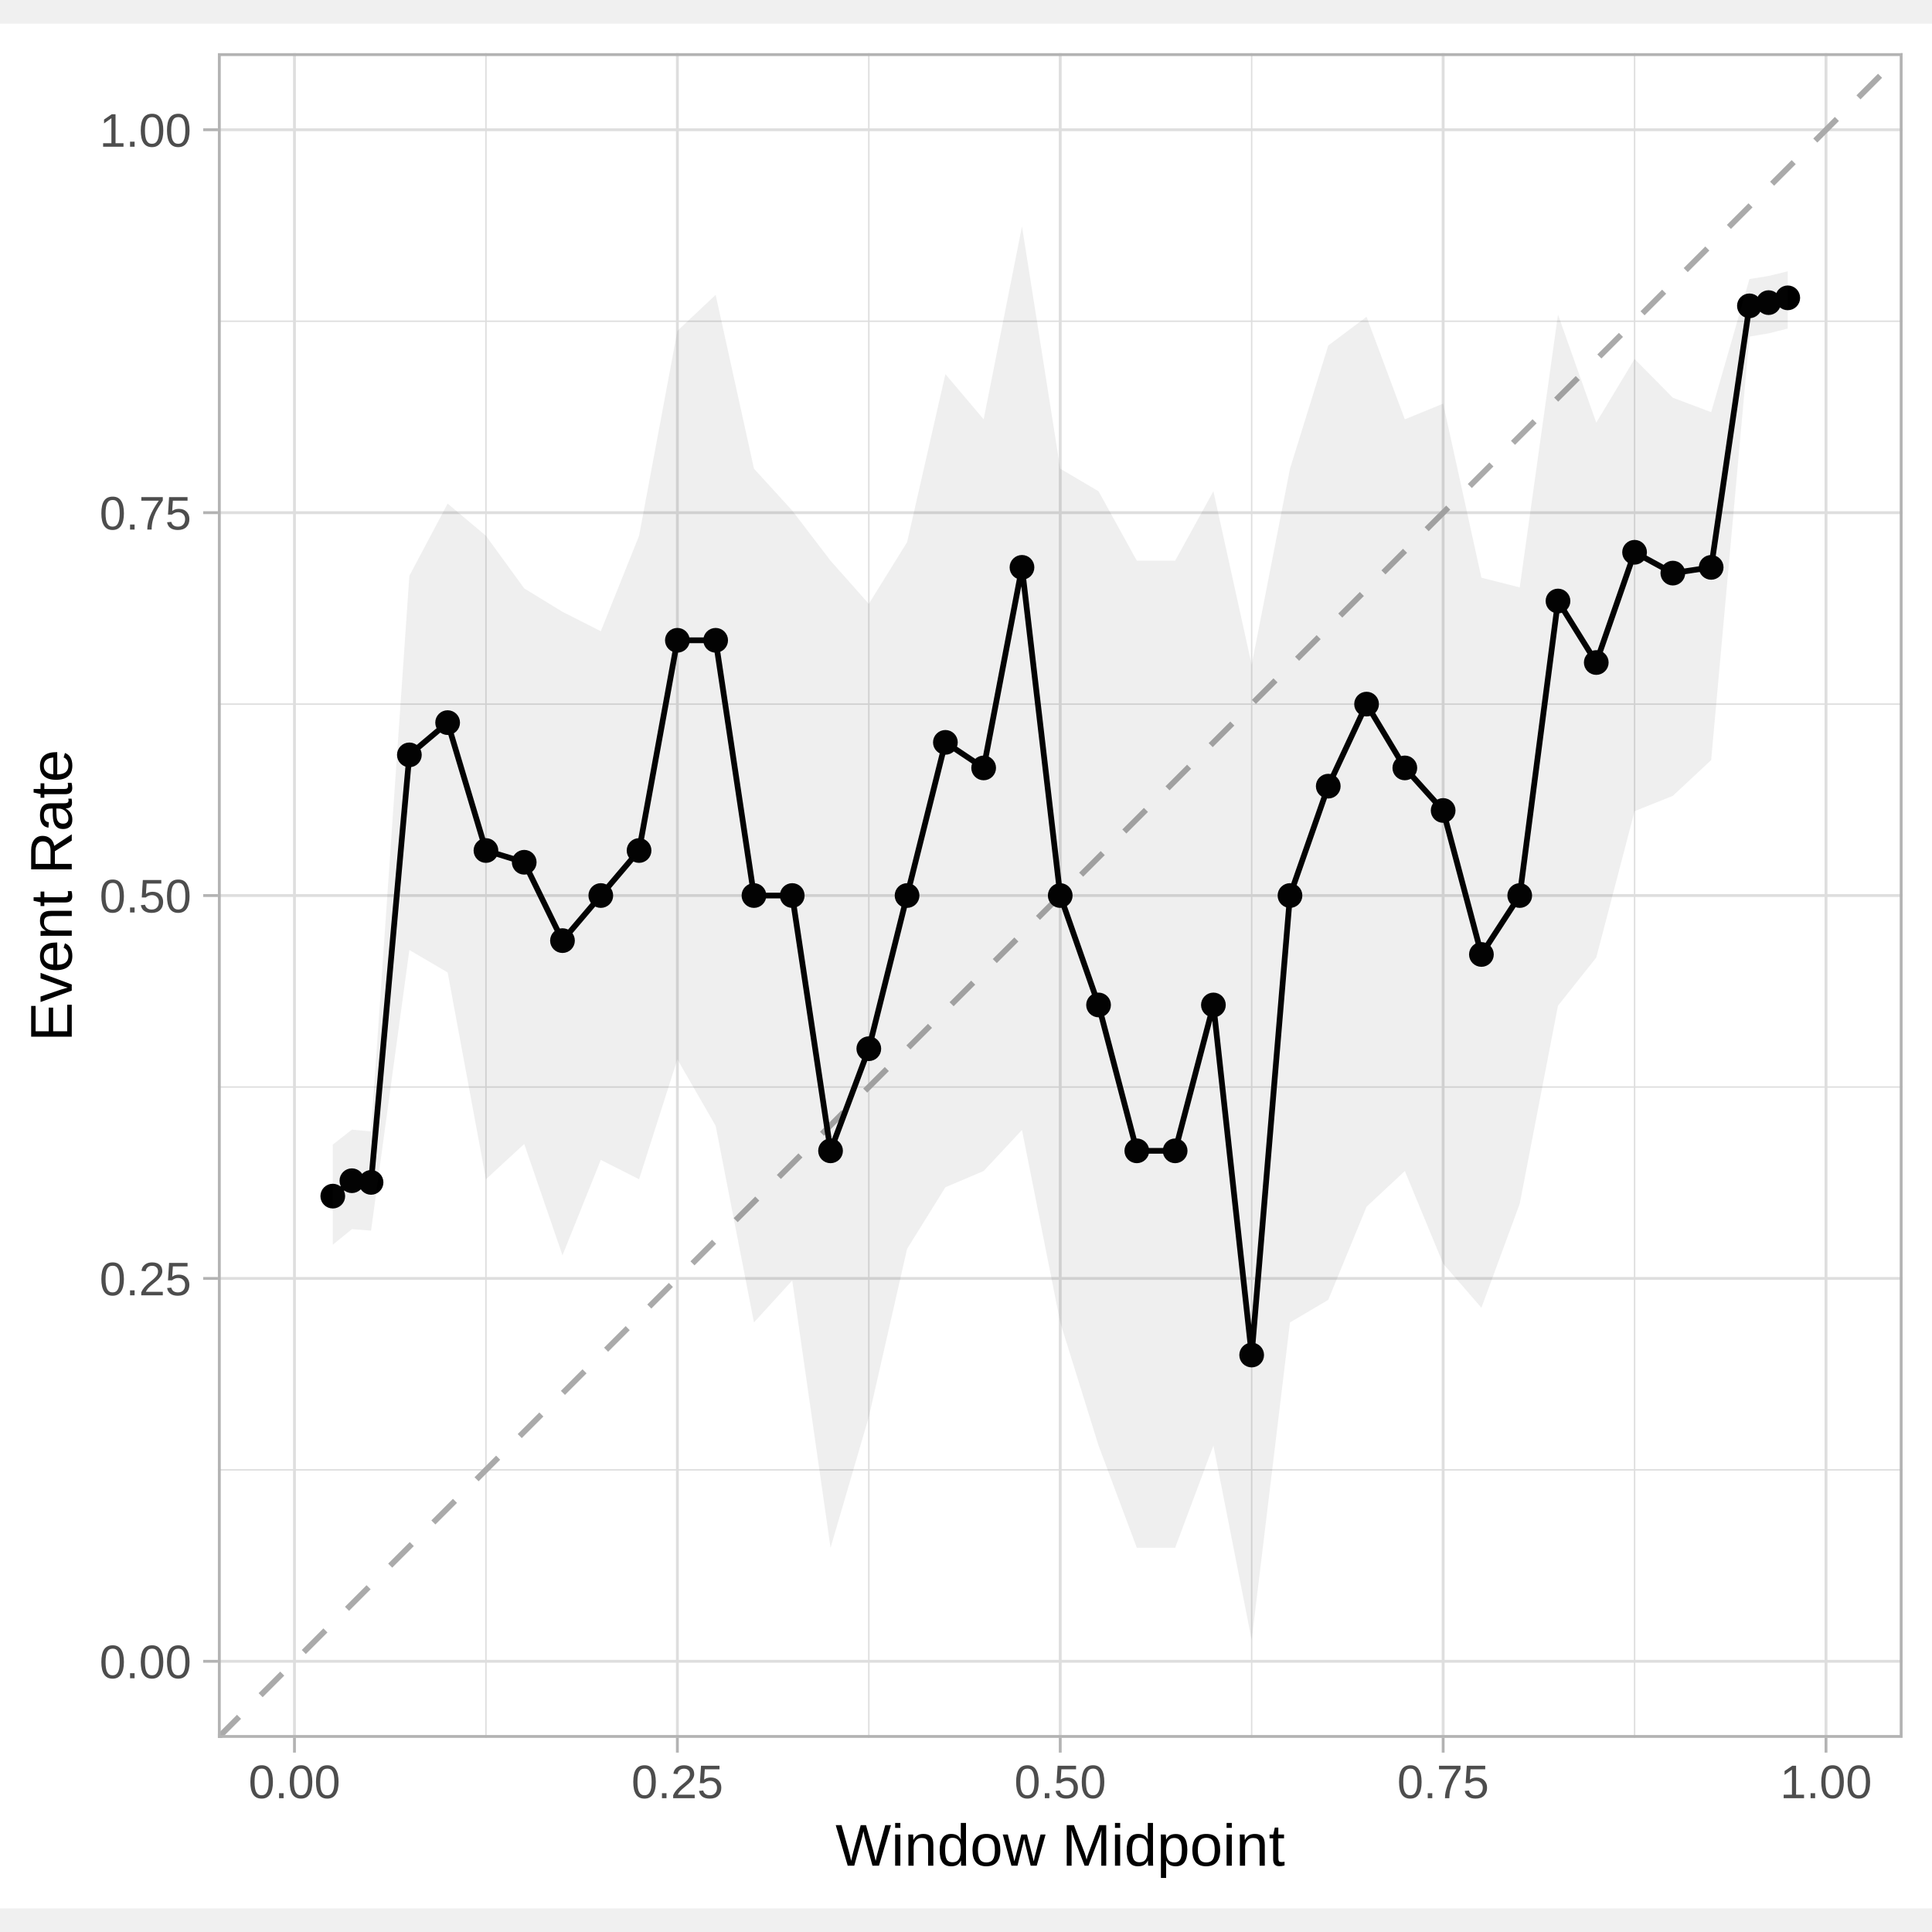
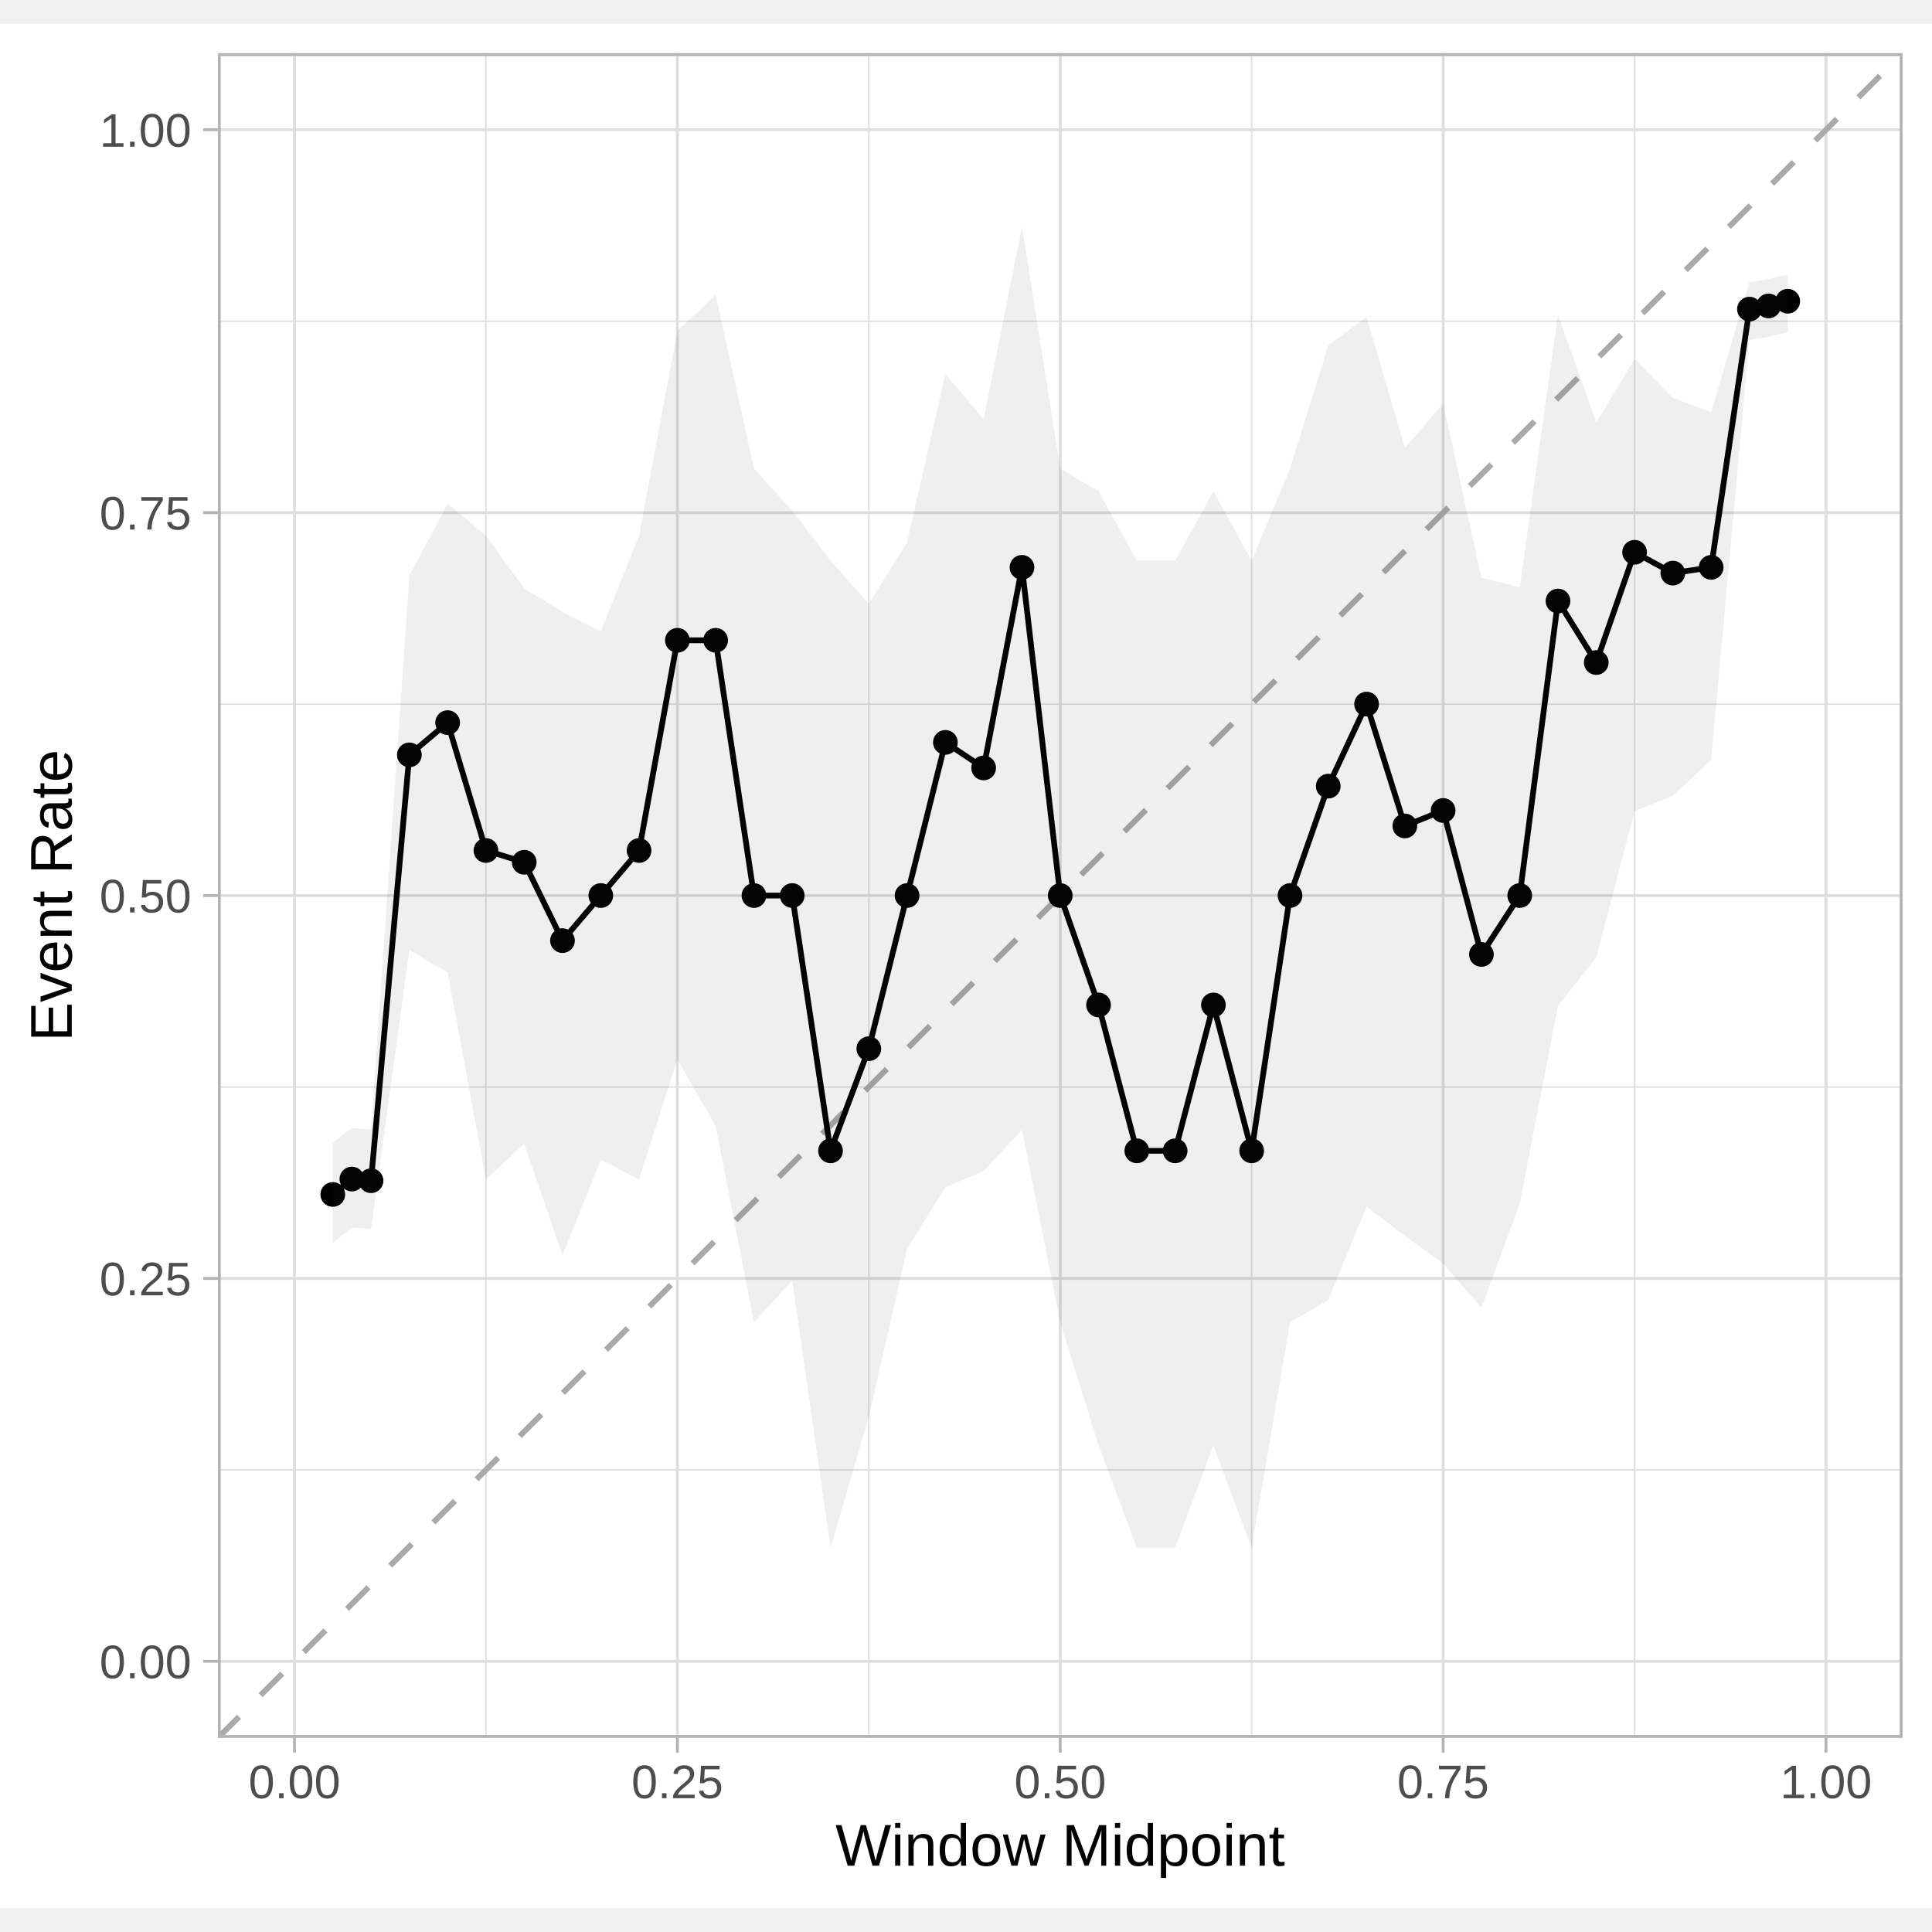
<svg xmlns="http://www.w3.org/2000/svg" class="svglite" width="360.00pt" height="360.00pt" viewBox="0 0 360.00 360.00">
  <defs>
    <style type="text/css">
    .svglite line, .svglite polyline, .svglite polygon, .svglite path, .svglite rect, .svglite circle {
      fill: none;
      stroke: #000000;
      stroke-linecap: round;
      stroke-linejoin: round;
      stroke-miterlimit: 10.00;
    }
    .svglite text {
      white-space: pre;
    }
  </style>
  </defs>
  <rect width="100%" height="100%" style="stroke: none; fill: none;" />
  <defs>
    <clipPath id="cpMC4wMHwzNjAuMDB8MC4wMHwzNjAuMDA=">
      <rect x="0.00" y="0.00" width="360.00" height="360.00" />
    </clipPath>
  </defs>
  <g clip-path="url(#cpMC4wMHwzNjAuMDB8MC4wMHwzNjAuMDA=)">
</g>
  <defs>
    <clipPath id="cpMC4wMHwzNjAuMDB8NC40NHwzNTUuNTY=">
      <rect x="0.00" y="4.44" width="360.00" height="351.13" />
    </clipPath>
  </defs>
  <g clip-path="url(#cpMC4wMHwzNjAuMDB8NC40NHwzNTUuNTY=)">
    <rect x="0.00" y="4.44" width="360.00" height="351.13" style="stroke-width: 1.07; stroke: #FFFFFF; fill: #FFFFFF;" />
  </g>
  <g clip-path="url(#cpMC4wMHwzNjAuMDB8MC4wMHwzNjAuMDA=)">
</g>
  <defs>
    <clipPath id="cpNDAuNjB8MzU0LjUyfDkuOTF8MzIzLjgz">
      <rect x="40.60" y="9.91" width="313.92" height="313.92" />
    </clipPath>
  </defs>
  <g clip-path="url(#cpNDAuNjB8MzU0LjUyfDkuOTF8MzIzLjgz)">
    <rect x="40.60" y="9.91" width="313.92" height="313.92" style="stroke-width: 1.07; stroke: none; fill: #FFFFFF;" />
    <polyline points="40.60,273.89 354.52,273.89 " style="stroke-width: 0.27; stroke: #DEDEDE; stroke-linecap: butt;" />
    <polyline points="40.60,202.55 354.52,202.55 " style="stroke-width: 0.27; stroke: #DEDEDE; stroke-linecap: butt;" />
    <polyline points="40.60,131.20 354.52,131.20 " style="stroke-width: 0.27; stroke: #DEDEDE; stroke-linecap: butt;" />
    <polyline points="40.60,59.86 354.52,59.86 " style="stroke-width: 0.27; stroke: #DEDEDE; stroke-linecap: butt;" />
    <polyline points="90.55,323.83 90.55,9.91 " style="stroke-width: 0.27; stroke: #DEDEDE; stroke-linecap: butt;" />
    <polyline points="161.89,323.83 161.89,9.91 " style="stroke-width: 0.27; stroke: #DEDEDE; stroke-linecap: butt;" />
    <polyline points="233.23,323.83 233.23,9.91 " style="stroke-width: 0.27; stroke: #DEDEDE; stroke-linecap: butt;" />
    <polyline points="304.58,323.83 304.58,9.91 " style="stroke-width: 0.27; stroke: #DEDEDE; stroke-linecap: butt;" />
    <polyline points="40.60,309.56 354.52,309.56 " style="stroke-width: 0.53; stroke: #DEDEDE; stroke-linecap: butt;" />
    <polyline points="40.60,238.22 354.52,238.22 " style="stroke-width: 0.53; stroke: #DEDEDE; stroke-linecap: butt;" />
    <polyline points="40.60,166.87 354.52,166.87 " style="stroke-width: 0.53; stroke: #DEDEDE; stroke-linecap: butt;" />
    <polyline points="40.60,95.53 354.52,95.53 " style="stroke-width: 0.53; stroke: #DEDEDE; stroke-linecap: butt;" />
    <polyline points="40.60,24.18 354.52,24.18 " style="stroke-width: 0.53; stroke: #DEDEDE; stroke-linecap: butt;" />
    <polyline points="54.87,323.83 54.87,9.91 " style="stroke-width: 0.53; stroke: #DEDEDE; stroke-linecap: butt;" />
    <polyline points="126.22,323.83 126.22,9.91 " style="stroke-width: 0.53; stroke: #DEDEDE; stroke-linecap: butt;" />
    <polyline points="197.56,323.83 197.56,9.91 " style="stroke-width: 0.53; stroke: #DEDEDE; stroke-linecap: butt;" />
    <polyline points="268.91,323.83 268.91,9.91 " style="stroke-width: 0.53; stroke: #DEDEDE; stroke-linecap: butt;" />
    <polyline points="340.25,323.83 340.25,9.91 " style="stroke-width: 0.53; stroke: #DEDEDE; stroke-linecap: butt;" />
    <line x1="-273.31" y1="637.75" x2="668.44" y2="-304.00" style="stroke-width: 1.07; stroke: #AAAAAA; stroke-dasharray: 5.69,5.69; stroke-linecap: butt;" />
-     <polyline points="62.01,222.88 65.57,220.01 69.14,220.32 76.28,140.66 83.41,134.65 90.55,158.48 97.68,160.67 104.81,175.27 111.95,166.87 119.08,158.48 126.22,119.31 133.35,119.31 140.49,166.87 147.62,166.87 154.76,214.44 161.89,195.41 169.02,166.87 176.16,138.33 183.29,143.09 190.43,105.72 197.56,166.87 204.70,187.26 211.83,214.44 218.97,214.44 226.10,187.26 233.23,252.49 240.37,166.87 247.50,146.49 254.64,131.20 261.77,143.09 268.91,151.02 276.04,177.85 283.18,166.87 290.31,111.99 297.44,123.45 304.58,102.91 311.71,106.79 318.85,105.72 325.98,56.99 329.55,56.39 333.12,55.50 " style="stroke-width: 1.07; stroke-linecap: butt;" />
-     <circle cx="62.01" cy="222.88" r="1.95" style="stroke-width: 0.71; fill: #000000;" />
-     <circle cx="65.57" cy="220.01" r="1.95" style="stroke-width: 0.71; fill: #000000;" />
-     <circle cx="69.14" cy="220.32" r="1.95" style="stroke-width: 0.71; fill: #000000;" />
+     <polyline points="62.01,222.57 65.57,219.70 69.14,220.01 76.28,140.66 83.41,134.65 90.55,158.48 97.68,160.67 104.81,175.27 111.95,166.87 119.08,158.48 126.22,119.31 133.35,119.31 140.49,166.87 147.62,166.87 154.76,214.44 161.89,195.41 169.02,166.87 176.16,138.33 183.29,143.09 190.43,105.72 197.56,166.87 204.70,187.26 211.83,214.44 218.97,214.44 226.10,187.26 233.23,214.44 240.37,166.87 247.50,146.49 254.64,131.20 261.77,153.90 268.91,151.02 276.04,177.85 283.18,166.87 290.31,111.99 297.44,123.45 304.58,102.91 311.71,106.79 318.85,105.72 325.98,57.60 329.55,57.01 333.12,56.13 " style="stroke-width: 1.07; stroke-linecap: butt;" />
+     <circle cx="62.01" cy="222.57" r="1.95" style="stroke-width: 0.71; fill: #000000;" />
+     <circle cx="65.57" cy="219.70" r="1.95" style="stroke-width: 0.71; fill: #000000;" />
+     <circle cx="69.14" cy="220.01" r="1.95" style="stroke-width: 0.71; fill: #000000;" />
    <circle cx="76.28" cy="140.66" r="1.95" style="stroke-width: 0.71; fill: #000000;" />
    <circle cx="83.41" cy="134.65" r="1.95" style="stroke-width: 0.71; fill: #000000;" />
    <circle cx="90.55" cy="158.48" r="1.95" style="stroke-width: 0.71; fill: #000000;" />
    <circle cx="97.68" cy="160.67" r="1.95" style="stroke-width: 0.71; fill: #000000;" />
    <circle cx="104.81" cy="175.27" r="1.95" style="stroke-width: 0.71; fill: #000000;" />
    <circle cx="111.95" cy="166.87" r="1.95" style="stroke-width: 0.71; fill: #000000;" />
    <circle cx="119.08" cy="158.48" r="1.95" style="stroke-width: 0.71; fill: #000000;" />
    <circle cx="126.22" cy="119.31" r="1.95" style="stroke-width: 0.71; fill: #000000;" />
    <circle cx="133.35" cy="119.31" r="1.95" style="stroke-width: 0.71; fill: #000000;" />
    <circle cx="140.49" cy="166.87" r="1.95" style="stroke-width: 0.71; fill: #000000;" />
    <circle cx="147.62" cy="166.87" r="1.95" style="stroke-width: 0.71; fill: #000000;" />
    <circle cx="154.76" cy="214.44" r="1.95" style="stroke-width: 0.71; fill: #000000;" />
    <circle cx="161.89" cy="195.41" r="1.95" style="stroke-width: 0.71; fill: #000000;" />
    <circle cx="169.02" cy="166.87" r="1.95" style="stroke-width: 0.71; fill: #000000;" />
    <circle cx="176.16" cy="138.33" r="1.95" style="stroke-width: 0.71; fill: #000000;" />
    <circle cx="183.29" cy="143.09" r="1.95" style="stroke-width: 0.71; fill: #000000;" />
    <circle cx="190.43" cy="105.72" r="1.95" style="stroke-width: 0.71; fill: #000000;" />
    <circle cx="197.56" cy="166.87" r="1.95" style="stroke-width: 0.71; fill: #000000;" />
    <circle cx="204.70" cy="187.26" r="1.95" style="stroke-width: 0.71; fill: #000000;" />
    <circle cx="211.83" cy="214.44" r="1.95" style="stroke-width: 0.71; fill: #000000;" />
    <circle cx="218.97" cy="214.44" r="1.95" style="stroke-width: 0.71; fill: #000000;" />
    <circle cx="226.10" cy="187.26" r="1.95" style="stroke-width: 0.71; fill: #000000;" />
-     <circle cx="233.23" cy="252.49" r="1.95" style="stroke-width: 0.71; fill: #000000;" />
+     <circle cx="233.23" cy="214.44" r="1.95" style="stroke-width: 0.71; fill: #000000;" />
    <circle cx="240.37" cy="166.87" r="1.95" style="stroke-width: 0.71; fill: #000000;" />
    <circle cx="247.50" cy="146.49" r="1.95" style="stroke-width: 0.71; fill: #000000;" />
    <circle cx="254.64" cy="131.20" r="1.95" style="stroke-width: 0.71; fill: #000000;" />
-     <circle cx="261.77" cy="143.09" r="1.95" style="stroke-width: 0.71; fill: #000000;" />
+     <circle cx="261.77" cy="153.90" r="1.95" style="stroke-width: 0.71; fill: #000000;" />
    <circle cx="268.91" cy="151.02" r="1.95" style="stroke-width: 0.71; fill: #000000;" />
    <circle cx="276.04" cy="177.85" r="1.95" style="stroke-width: 0.71; fill: #000000;" />
    <circle cx="283.18" cy="166.87" r="1.95" style="stroke-width: 0.71; fill: #000000;" />
    <circle cx="290.31" cy="111.99" r="1.95" style="stroke-width: 0.71; fill: #000000;" />
    <circle cx="297.44" cy="123.45" r="1.95" style="stroke-width: 0.71; fill: #000000;" />
    <circle cx="304.58" cy="102.91" r="1.95" style="stroke-width: 0.71; fill: #000000;" />
    <circle cx="311.71" cy="106.79" r="1.95" style="stroke-width: 0.71; fill: #000000;" />
    <circle cx="318.85" cy="105.72" r="1.95" style="stroke-width: 0.71; fill: #000000;" />
-     <circle cx="325.98" cy="56.99" r="1.95" style="stroke-width: 0.71; fill: #000000;" />
-     <circle cx="329.55" cy="56.39" r="1.95" style="stroke-width: 0.71; fill: #000000;" />
-     <circle cx="333.12" cy="55.50" r="1.95" style="stroke-width: 0.71; fill: #000000;" />
-     <polygon points="62.01,213.28 65.57,210.49 69.14,210.82 76.28,107.29 83.41,93.84 90.55,99.84 97.68,109.64 104.81,114.00 111.95,117.62 119.08,99.84 126.22,61.65 133.35,54.94 140.49,87.33 147.62,95.14 154.76,104.48 161.89,112.52 169.02,101.03 176.16,69.71 183.29,78.14 190.43,42.19 197.56,87.33 204.70,91.54 211.83,104.48 218.97,104.48 226.10,91.54 233.23,123.87 240.37,87.33 247.50,64.38 254.64,59.03 261.77,78.14 268.91,75.21 276.04,107.65 283.18,109.45 290.31,58.61 297.44,78.75 304.58,66.89 311.71,74.11 318.85,76.80 325.98,52.00 329.55,51.42 333.12,50.55 333.12,61.22 329.55,62.12 325.98,62.72 318.85,141.63 311.71,148.30 304.58,151.15 297.44,178.43 290.31,187.39 283.18,224.30 276.04,243.68 268.91,235.47 261.77,218.20 254.64,224.86 247.50,242.21 240.37,246.42 233.23,305.60 226.10,269.36 218.97,288.41 211.83,288.41 204.70,269.36 197.56,246.42 190.43,210.55 183.29,218.20 176.16,221.23 169.02,232.72 161.89,264.03 154.76,288.41 147.62,238.60 140.49,246.42 133.35,209.78 126.22,197.39 119.08,219.74 111.95,216.13 104.81,233.91 97.68,213.16 90.55,219.74 83.41,181.20 76.28,177.02 69.14,229.31 65.57,229.03 62.01,231.94 " style="stroke-width: 0.00; stroke: none; stroke-linecap: butt; fill: #333333; fill-opacity: 0.078;" />
-     <polyline points="62.01,213.28 65.57,210.49 69.14,210.82 76.28,107.29 83.41,93.84 90.55,99.84 97.68,109.64 104.81,114.00 111.95,117.62 119.08,99.84 126.22,61.65 133.35,54.94 140.49,87.33 147.62,95.14 154.76,104.48 161.89,112.52 169.02,101.03 176.16,69.71 183.29,78.14 190.43,42.19 197.56,87.33 204.70,91.54 211.83,104.48 218.97,104.48 226.10,91.54 233.23,123.87 240.37,87.33 247.50,64.38 254.64,59.03 261.77,78.14 268.91,75.21 276.04,107.65 283.18,109.45 290.31,58.61 297.44,78.75 304.58,66.89 311.71,74.11 318.85,76.80 325.98,52.00 329.55,51.42 333.12,50.55 " style="stroke-width: 1.07; stroke: none; stroke-linecap: butt;" />
-     <polyline points="333.12,61.22 329.55,62.12 325.98,62.72 318.85,141.63 311.71,148.30 304.58,151.15 297.44,178.43 290.31,187.39 283.18,224.30 276.04,243.68 268.91,235.47 261.77,218.20 254.64,224.86 247.50,242.21 240.37,246.42 233.23,305.60 226.10,269.36 218.97,288.41 211.83,288.41 204.70,269.36 197.56,246.42 190.43,210.55 183.29,218.20 176.16,221.23 169.02,232.72 161.89,264.03 154.76,288.41 147.62,238.60 140.49,246.42 133.35,209.78 126.22,197.39 119.08,219.74 111.95,216.13 104.81,233.91 97.68,213.16 90.55,219.74 83.41,181.20 76.28,177.02 69.14,229.31 65.57,229.03 62.01,231.94 " style="stroke-width: 1.07; stroke: none; stroke-linecap: butt;" />
+     <circle cx="325.98" cy="57.60" r="1.95" style="stroke-width: 0.71; fill: #000000;" />
+     <circle cx="329.55" cy="57.01" r="1.95" style="stroke-width: 0.71; fill: #000000;" />
+     <circle cx="333.12" cy="56.13" r="1.95" style="stroke-width: 0.71; fill: #000000;" />
+     <polygon points="62.01,212.94 65.57,210.15 69.14,210.49 76.28,107.29 83.41,93.84 90.55,99.84 97.68,109.64 104.81,114.00 111.95,117.62 119.08,99.84 126.22,61.65 133.35,54.94 140.49,87.33 147.62,95.14 154.76,104.48 161.89,112.52 169.02,101.03 176.16,69.71 183.29,78.14 190.43,42.19 197.56,87.33 204.70,91.54 211.83,104.48 218.97,104.48 226.10,91.54 233.23,104.48 240.37,87.33 247.50,64.38 254.64,59.03 261.77,83.50 268.91,75.21 276.04,107.65 283.18,109.45 290.31,58.61 297.44,78.75 304.58,66.89 311.71,74.11 318.85,76.80 325.98,52.57 329.55,51.99 333.12,51.14 333.12,61.88 329.55,62.76 325.98,63.35 318.85,141.63 311.71,148.30 304.58,151.15 297.44,178.43 290.31,187.39 283.18,224.30 276.04,243.68 268.91,235.47 261.77,230.27 254.64,224.86 247.50,242.21 240.37,246.42 233.23,288.41 226.10,269.36 218.97,288.41 211.83,288.41 204.70,269.36 197.56,246.42 190.43,210.55 183.29,218.20 176.16,221.23 169.02,232.72 161.89,264.03 154.76,288.41 147.62,238.60 140.49,246.42 133.35,209.78 126.22,197.39 119.08,219.74 111.95,216.13 104.81,233.91 97.68,213.16 90.55,219.74 83.41,181.20 76.28,177.02 69.14,229.03 65.57,228.75 62.01,231.66 " style="stroke-width: 0.00; stroke: none; stroke-linecap: butt; fill: #333333; fill-opacity: 0.078;" />
+     <polyline points="62.01,212.94 65.57,210.15 69.14,210.49 76.28,107.29 83.41,93.84 90.55,99.84 97.68,109.64 104.81,114.00 111.95,117.62 119.08,99.84 126.22,61.65 133.35,54.94 140.49,87.33 147.62,95.14 154.76,104.48 161.89,112.52 169.02,101.03 176.16,69.71 183.29,78.14 190.43,42.19 197.56,87.33 204.70,91.54 211.83,104.48 218.97,104.48 226.10,91.54 233.23,104.48 240.37,87.33 247.50,64.38 254.64,59.03 261.77,83.50 268.91,75.21 276.04,107.65 283.18,109.45 290.31,58.61 297.44,78.75 304.58,66.89 311.71,74.11 318.85,76.80 325.98,52.57 329.55,51.99 333.12,51.14 " style="stroke-width: 1.07; stroke: none; stroke-linecap: butt;" />
+     <polyline points="333.12,61.88 329.55,62.76 325.98,63.35 318.85,141.63 311.71,148.30 304.58,151.15 297.44,178.43 290.31,187.39 283.18,224.30 276.04,243.68 268.91,235.47 261.77,230.27 254.64,224.86 247.50,242.21 240.37,246.42 233.23,288.41 226.10,269.36 218.97,288.41 211.83,288.41 204.70,269.36 197.56,246.42 190.43,210.55 183.29,218.20 176.16,221.23 169.02,232.72 161.89,264.03 154.76,288.41 147.62,238.60 140.49,246.42 133.35,209.78 126.22,197.39 119.08,219.74 111.95,216.13 104.81,233.91 97.68,213.16 90.55,219.74 83.41,181.20 76.28,177.02 69.14,229.03 65.57,228.75 62.01,231.66 " style="stroke-width: 1.07; stroke: none; stroke-linecap: butt;" />
    <rect x="40.60" y="9.91" width="313.92" height="313.92" style="stroke-width: 1.07; stroke: #B3B3B3;" />
  </g>
  <g clip-path="url(#cpMC4wMHwzNjAuMDB8MC4wMHwzNjAuMDA=)">
    <text x="35.67" y="312.72" text-anchor="end" style="font-size: 8.80px;fill: #4D4D4D; font-family: &quot;Arial&quot;;" textLength="17.13px" lengthAdjust="spacingAndGlyphs">0.00</text>
    <text x="35.67" y="241.37" text-anchor="end" style="font-size: 8.80px;fill: #4D4D4D; font-family: &quot;Arial&quot;;" textLength="17.13px" lengthAdjust="spacingAndGlyphs">0.25</text>
    <text x="35.67" y="170.03" text-anchor="end" style="font-size: 8.80px;fill: #4D4D4D; font-family: &quot;Arial&quot;;" textLength="17.13px" lengthAdjust="spacingAndGlyphs">0.50</text>
    <text x="35.67" y="98.68" text-anchor="end" style="font-size: 8.80px;fill: #4D4D4D; font-family: &quot;Arial&quot;;" textLength="17.13px" lengthAdjust="spacingAndGlyphs">0.75</text>
    <text x="35.67" y="27.34" text-anchor="end" style="font-size: 8.80px;fill: #4D4D4D; font-family: &quot;Arial&quot;;" textLength="17.13px" lengthAdjust="spacingAndGlyphs">1.00</text>
    <polyline points="37.86,309.56 40.60,309.56 " style="stroke-width: 0.53; stroke: #B3B3B3; stroke-linecap: butt;" />
    <polyline points="37.86,238.22 40.60,238.22 " style="stroke-width: 0.53; stroke: #B3B3B3; stroke-linecap: butt;" />
    <polyline points="37.86,166.87 40.60,166.87 " style="stroke-width: 0.53; stroke: #B3B3B3; stroke-linecap: butt;" />
    <polyline points="37.86,95.53 40.60,95.53 " style="stroke-width: 0.53; stroke: #B3B3B3; stroke-linecap: butt;" />
    <polyline points="37.86,24.18 40.60,24.18 " style="stroke-width: 0.53; stroke: #B3B3B3; stroke-linecap: butt;" />
    <polyline points="54.87,326.57 54.87,323.83 " style="stroke-width: 0.53; stroke: #B3B3B3; stroke-linecap: butt;" />
    <polyline points="126.22,326.57 126.22,323.83 " style="stroke-width: 0.53; stroke: #B3B3B3; stroke-linecap: butt;" />
    <polyline points="197.56,326.57 197.56,323.83 " style="stroke-width: 0.53; stroke: #B3B3B3; stroke-linecap: butt;" />
    <polyline points="268.91,326.57 268.91,323.83 " style="stroke-width: 0.53; stroke: #B3B3B3; stroke-linecap: butt;" />
    <polyline points="340.25,326.57 340.25,323.83 " style="stroke-width: 0.53; stroke: #B3B3B3; stroke-linecap: butt;" />
    <text x="54.87" y="335.07" text-anchor="middle" style="font-size: 8.80px;fill: #4D4D4D; font-family: &quot;Arial&quot;;" textLength="17.13px" lengthAdjust="spacingAndGlyphs">0.00</text>
    <text x="126.22" y="335.07" text-anchor="middle" style="font-size: 8.80px;fill: #4D4D4D; font-family: &quot;Arial&quot;;" textLength="17.13px" lengthAdjust="spacingAndGlyphs">0.25</text>
    <text x="197.56" y="335.07" text-anchor="middle" style="font-size: 8.80px;fill: #4D4D4D; font-family: &quot;Arial&quot;;" textLength="17.13px" lengthAdjust="spacingAndGlyphs">0.50</text>
    <text x="268.91" y="335.07" text-anchor="middle" style="font-size: 8.80px;fill: #4D4D4D; font-family: &quot;Arial&quot;;" textLength="17.13px" lengthAdjust="spacingAndGlyphs">0.75</text>
    <text x="340.25" y="335.07" text-anchor="middle" style="font-size: 8.80px;fill: #4D4D4D; font-family: &quot;Arial&quot;;" textLength="17.13px" lengthAdjust="spacingAndGlyphs">1.00</text>
    <text x="197.56" y="347.65" text-anchor="middle" style="font-size: 11.00px; font-family: &quot;Arial&quot;;" textLength="83.76px" lengthAdjust="spacingAndGlyphs">Window Midpoint</text>
    <text transform="translate(13.37,166.87) rotate(-90)" text-anchor="middle" style="font-size: 11.00px; font-family: &quot;Arial&quot;;" textLength="54.42px" lengthAdjust="spacingAndGlyphs">Event Rate</text>
  </g>
</svg>
